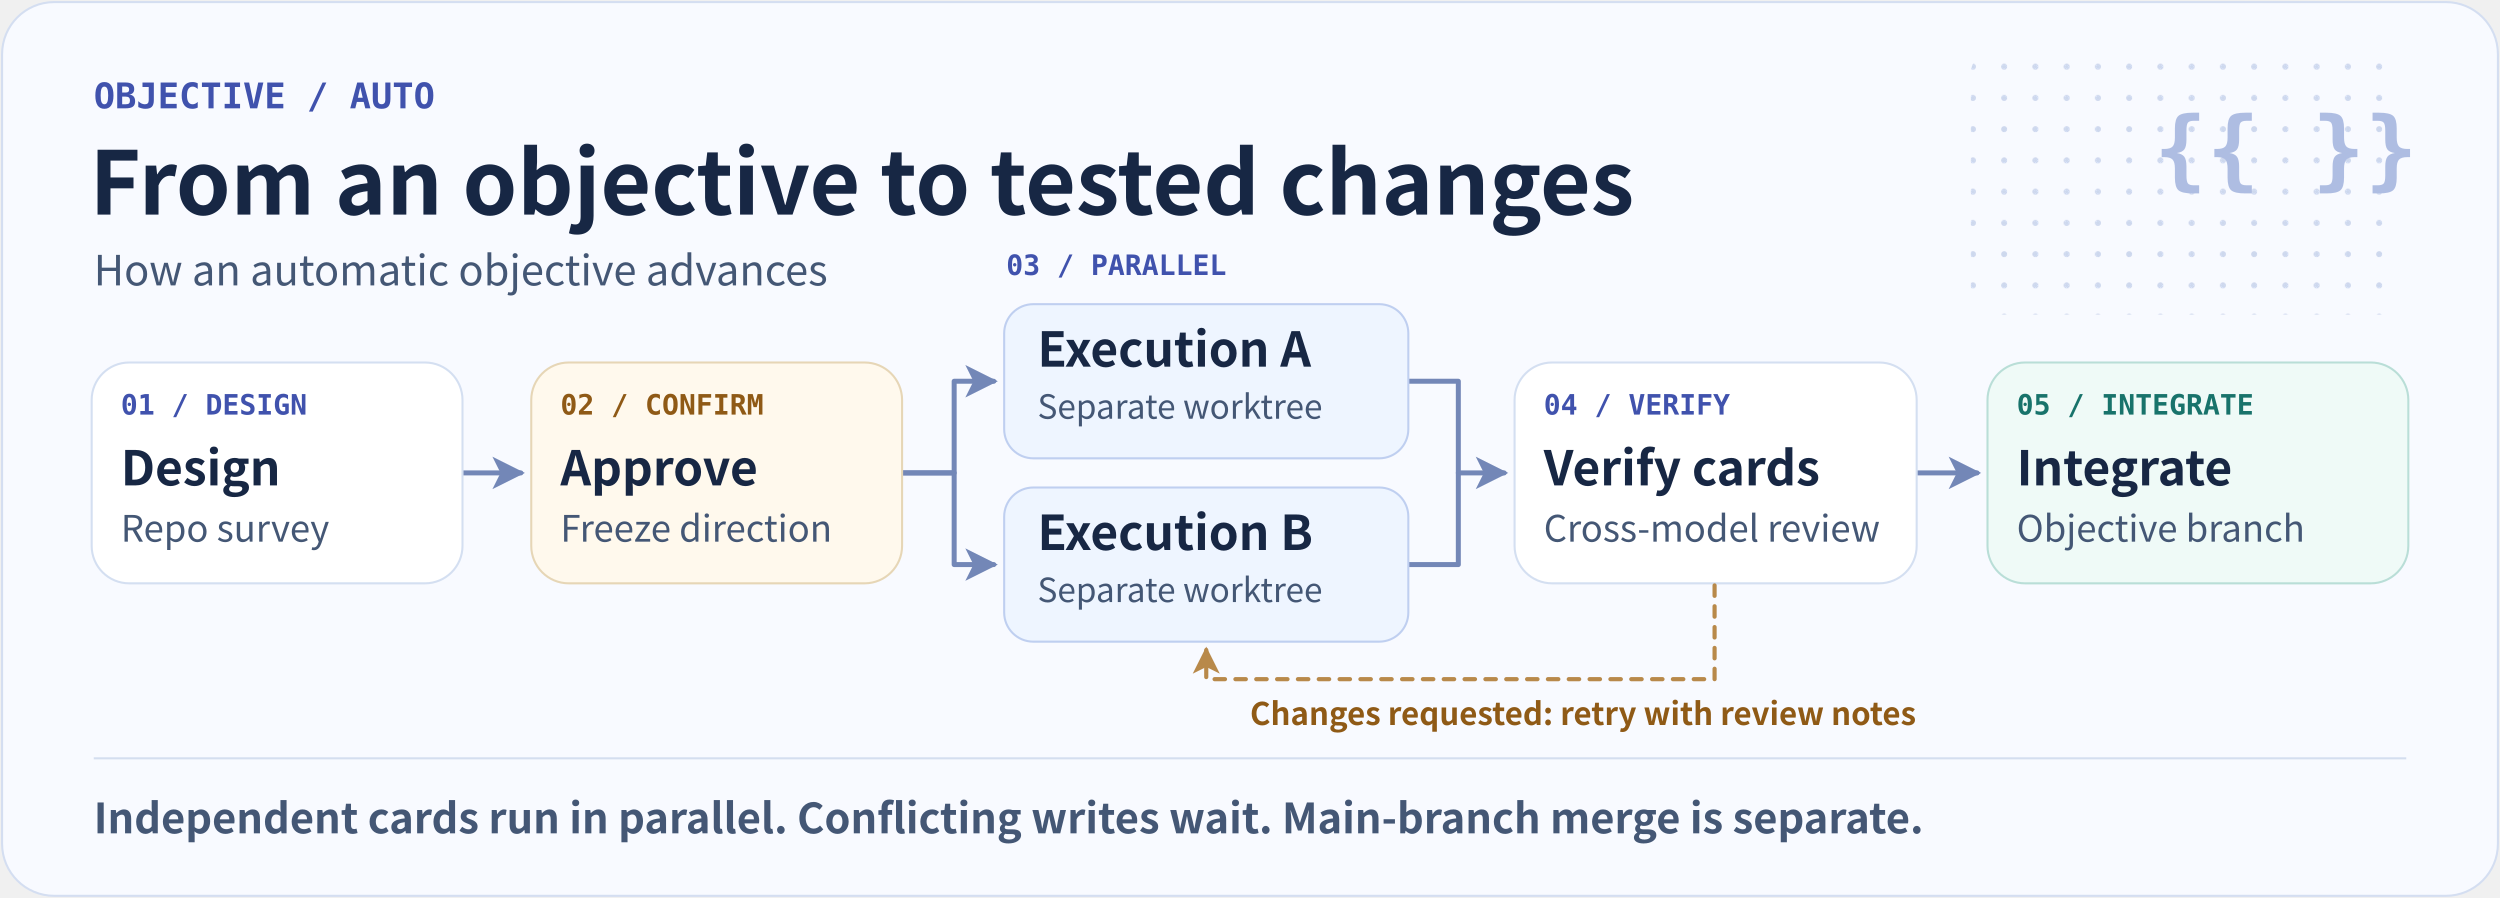
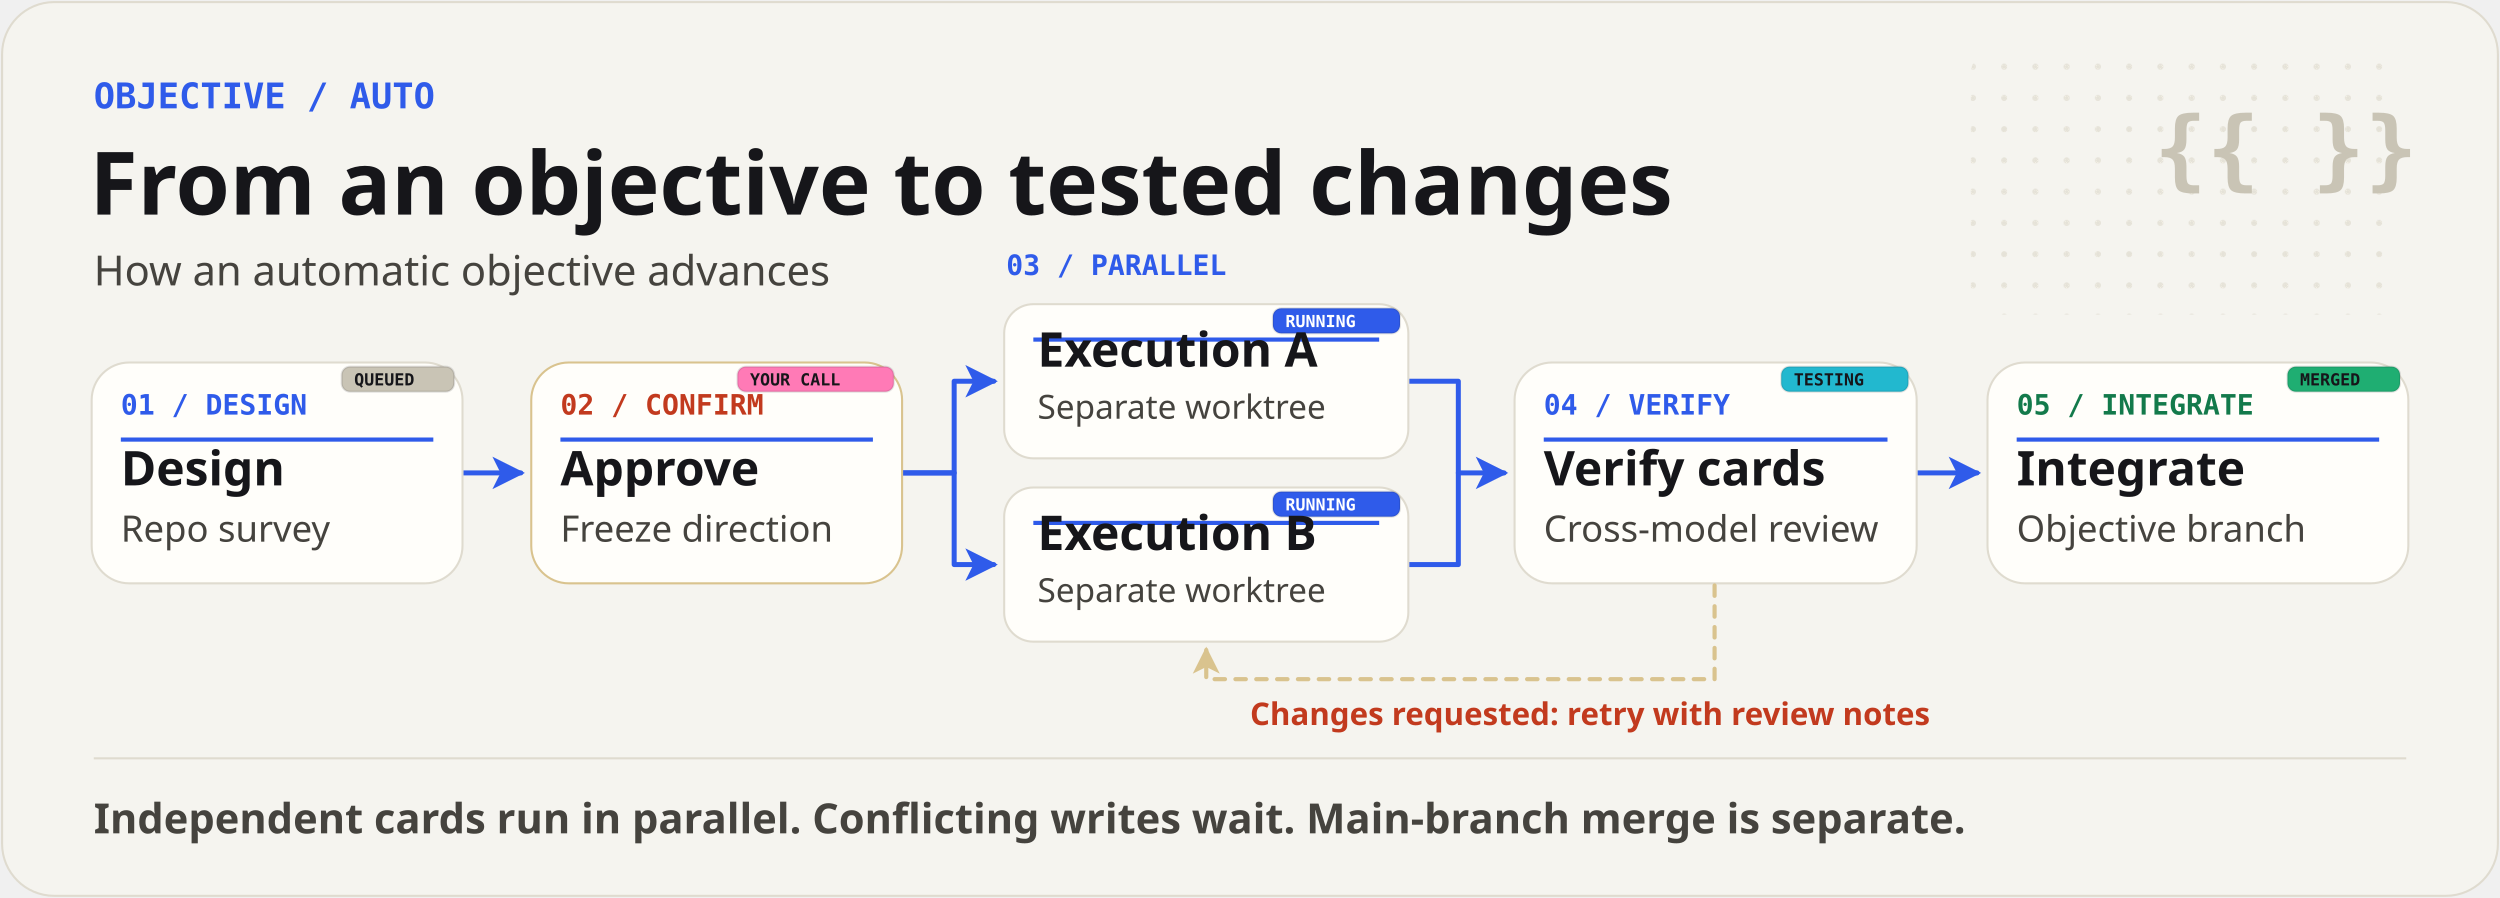
<svg xmlns="http://www.w3.org/2000/svg" width="1200" height="431" viewBox="0 0 1200 431" role="img" aria-labelledby="title description" xml:lang="en">
  <defs>
    <pattern id="dots" width="15" height="15" patternUnits="userSpaceOnUse">
-       <circle cx="2" cy="2" r="1.45" fill="#bcc9e6" />
+       <circle cx="2" cy="2" r="1.45" fill="#DFDBCF" />
    </pattern>
    <marker id="arrow" viewBox="0 0 8 8" markerWidth="6.5" markerHeight="6.5" refX="7" refY="4" orient="auto-start-reverse">
-       <path d="M0 0L8 4L0 8L2 4Z" fill="#7387b7" />
+       <path d="M0 0L8 4L0 8L2 4Z" fill="#2F5BEA" />
    </marker>
    <marker id="arrowWarm" viewBox="0 0 8 8" markerWidth="6.5" markerHeight="6.5" refX="7" refY="4" orient="auto-start-reverse">
-       <path d="M0 0L8 4L0 8L2 4Z" fill="#b8894a" />
+       <path d="M0 0L8 4L0 8L2 4Z" fill="#D9C38E" />
    </marker>
  </defs>
-   <rect x="1" y="1" width="1198" height="429" rx="25" fill="#f8faff" stroke="#d4def1" />
+   <rect x="1" y="1" width="1198" height="429" rx="25" fill="#F5F4EF" stroke="#DFDBCF" />
  <rect x="946" y="25" width="209" height="126" rx="10" fill="url(#dots)" opacity=".71" />
-   <text x="1034" y="86" font-family="ui-monospace,SFMono-Regular,Menlo,Consolas,monospace" font-size="42" font-weight="600" fill="#aebde2">{{  }}</text>
-   <text x="45" y="52" font-family="ui-monospace,SFMono-Regular,Menlo,Consolas,monospace" font-size="17" font-weight="730" fill="#4052ad">OBJECTIVE   /   AUTO</text>
-   <text x="43" y="103" font-family="-apple-system,BlinkMacSystemFont,&quot;Segoe UI&quot;,&quot;PingFang SC&quot;,&quot;Hiragino Sans GB&quot;,&quot;Noto Sans CJK SC&quot;,sans-serif" font-size="42" font-weight="750" fill="#172744">From an objective to tested changes</text>
-   <text x="45" y="137" font-family="-apple-system,BlinkMacSystemFont,&quot;Segoe UI&quot;,&quot;PingFang SC&quot;,&quot;Hiragino Sans GB&quot;,&quot;Noto Sans CJK SC&quot;,sans-serif" font-size="20" font-weight="480" fill="#445775">How an automatic objective advances</text>
-   <text x="483" y="132" font-family="ui-monospace,SFMono-Regular,Menlo,Consolas,monospace" font-size="13.5" font-weight="700" fill="#4052ad">03 / PARALLEL</text>
-   <path d="M222 227 H250" fill="none" stroke="#7387b7" stroke-width="2.4" stroke-linecap="round" stroke-linejoin="round" marker-end="url(#arrow)" />
-   <path d="M433 227 H458 V183 H477" fill="none" stroke="#7387b7" stroke-width="2.4" stroke-linecap="round" stroke-linejoin="round" marker-end="url(#arrow)" />
-   <path d="M433 227 H458 V271 H477" fill="none" stroke="#7387b7" stroke-width="2.4" stroke-linecap="round" stroke-linejoin="round" marker-end="url(#arrow)" />
-   <path d="M676 183 H700 V227 H722" fill="none" stroke="#7387b7" stroke-width="2.4" stroke-linecap="round" stroke-linejoin="round" marker-end="url(#arrow)" />
-   <path d="M676 271 H700 V227" fill="none" stroke="#7387b7" stroke-width="2.4" stroke-linecap="round" stroke-linejoin="round" />
-   <path d="M920 227 H949" fill="none" stroke="#7387b7" stroke-width="2.4" stroke-linecap="round" stroke-linejoin="round" marker-end="url(#arrow)" />
-   <rect x="44" y="174" width="178" height="106" rx="18" fill="#fff" stroke="#d4dff1" />
-   <text x="58" y="199" font-family="ui-monospace,SFMono-Regular,Menlo,Consolas,monospace" font-size="13.5" font-weight="700" fill="#4052ad">01 / DESIGN</text>
-   <text x="58" y="233" font-family="-apple-system,BlinkMacSystemFont,&quot;Segoe UI&quot;,&quot;PingFang SC&quot;,&quot;Hiragino Sans GB&quot;,&quot;Noto Sans CJK SC&quot;,sans-serif" font-size="23" font-weight="720" fill="#172744">Design</text>
-   <text x="58" y="260" font-family="-apple-system,BlinkMacSystemFont,&quot;Segoe UI&quot;,&quot;PingFang SC&quot;,&quot;Hiragino Sans GB&quot;,&quot;Noto Sans CJK SC&quot;,sans-serif" font-size="17.5" font-weight="490" fill="#445775">Repo survey</text>
-   <rect x="255" y="174" width="178" height="106" rx="18" fill="#fff9ed" stroke="#e6d6b6" />
-   <text x="269" y="199" font-family="ui-monospace,SFMono-Regular,Menlo,Consolas,monospace" font-size="13.5" font-weight="700" fill="#8f5a16">02 / CONFIRM</text>
-   <text x="269" y="233" font-family="-apple-system,BlinkMacSystemFont,&quot;Segoe UI&quot;,&quot;PingFang SC&quot;,&quot;Hiragino Sans GB&quot;,&quot;Noto Sans CJK SC&quot;,sans-serif" font-size="23" font-weight="720" fill="#172744">Approve</text>
-   <text x="269" y="260" font-family="-apple-system,BlinkMacSystemFont,&quot;Segoe UI&quot;,&quot;PingFang SC&quot;,&quot;Hiragino Sans GB&quot;,&quot;Noto Sans CJK SC&quot;,sans-serif" font-size="17.5" font-weight="490" fill="#445775">Freeze direction</text>
-   <rect x="727" y="174" width="193" height="106" rx="18" fill="#fff" stroke="#d4dff1" />
-   <text x="741" y="199" font-family="ui-monospace,SFMono-Regular,Menlo,Consolas,monospace" font-size="13.5" font-weight="700" fill="#4052ad">04 / VERIFY</text>
-   <text x="741" y="233" font-family="-apple-system,BlinkMacSystemFont,&quot;Segoe UI&quot;,&quot;PingFang SC&quot;,&quot;Hiragino Sans GB&quot;,&quot;Noto Sans CJK SC&quot;,sans-serif" font-size="23" font-weight="720" fill="#172744">Verify cards</text>
-   <text x="741" y="260" font-family="-apple-system,BlinkMacSystemFont,&quot;Segoe UI&quot;,&quot;PingFang SC&quot;,&quot;Hiragino Sans GB&quot;,&quot;Noto Sans CJK SC&quot;,sans-serif" font-size="17.5" font-weight="490" fill="#445775">Cross-model review</text>
-   <rect x="954" y="174" width="202" height="106" rx="18" fill="#effaf7" stroke="#b9ded7" />
-   <text x="968" y="199" font-family="ui-monospace,SFMono-Regular,Menlo,Consolas,monospace" font-size="13.5" font-weight="700" fill="#18736b">05 / INTEGRATE</text>
-   <text x="968" y="233" font-family="-apple-system,BlinkMacSystemFont,&quot;Segoe UI&quot;,&quot;PingFang SC&quot;,&quot;Hiragino Sans GB&quot;,&quot;Noto Sans CJK SC&quot;,sans-serif" font-size="23" font-weight="720" fill="#172744">Integrate</text>
-   <text x="968" y="260" font-family="-apple-system,BlinkMacSystemFont,&quot;Segoe UI&quot;,&quot;PingFang SC&quot;,&quot;Hiragino Sans GB&quot;,&quot;Noto Sans CJK SC&quot;,sans-serif" font-size="17.5" font-weight="490" fill="#445775">Objective branch</text>
-   <rect x="482" y="146" width="194" height="74" rx="14" fill="#eef5ff" stroke="#bfcff0" />
-   <text x="498" y="176" font-family="-apple-system,BlinkMacSystemFont,&quot;Segoe UI&quot;,&quot;PingFang SC&quot;,&quot;Hiragino Sans GB&quot;,&quot;Noto Sans CJK SC&quot;,sans-serif" font-size="23" font-weight="730" fill="#172744">Execution A</text>
-   <text x="498" y="201" font-family="-apple-system,BlinkMacSystemFont,&quot;Segoe UI&quot;,&quot;PingFang SC&quot;,&quot;Hiragino Sans GB&quot;,&quot;Noto Sans CJK SC&quot;,sans-serif" font-size="16" font-weight="490" fill="#445775">Separate worktree</text>
-   <rect x="482" y="234" width="194" height="74" rx="14" fill="#eef5ff" stroke="#bfcff0" />
-   <text x="498" y="264" font-family="-apple-system,BlinkMacSystemFont,&quot;Segoe UI&quot;,&quot;PingFang SC&quot;,&quot;Hiragino Sans GB&quot;,&quot;Noto Sans CJK SC&quot;,sans-serif" font-size="23" font-weight="730" fill="#172744">Execution B</text>
-   <text x="498" y="289" font-family="-apple-system,BlinkMacSystemFont,&quot;Segoe UI&quot;,&quot;PingFang SC&quot;,&quot;Hiragino Sans GB&quot;,&quot;Noto Sans CJK SC&quot;,sans-serif" font-size="16" font-weight="490" fill="#445775">Separate worktree</text>
-   <path d="M823 281 V326 H579 V312" fill="none" stroke="#b8894a" stroke-width="2" stroke-dasharray="5 5" stroke-linecap="round" stroke-linejoin="round" marker-end="url(#arrowWarm)" />
-   <text x="600" y="348" font-family="-apple-system,BlinkMacSystemFont,&quot;Segoe UI&quot;,&quot;PingFang SC&quot;,&quot;Hiragino Sans GB&quot;,&quot;Noto Sans CJK SC&quot;,sans-serif" font-size="15" font-weight="600" fill="#8f5a16">Changes requested: retry with review notes</text>
-   <path d="M45 364 H1155" stroke="#d4deef" />
-   <text x="45" y="400" font-family="-apple-system,BlinkMacSystemFont,&quot;Segoe UI&quot;,&quot;PingFang SC&quot;,&quot;Hiragino Sans GB&quot;,&quot;Noto Sans CJK SC&quot;,sans-serif" font-size="20" font-weight="570" fill="#445775">Independent cards run in parallel. Conflicting writes wait. Main-branch merge is separate.</text>
+   <text x="1034" y="86" font-family="&quot;Geist Mono&quot;,ui-monospace,SFMono-Regular,Menlo,Consolas,monospace" font-size="42" font-weight="600" fill="#C9C4B5">{{  }}</text>
+   <text x="45" y="52" font-family="&quot;Geist Mono&quot;,ui-monospace,SFMono-Regular,Menlo,Consolas,monospace" font-size="17" font-weight="730" fill="#2F5BEA">OBJECTIVE   /   AUTO</text>
+   <text x="43" y="103" font-family="&quot;Manrope&quot;,&quot;PingFang SC&quot;,&quot;Noto Sans SC&quot;,&quot;Hiragino Sans GB&quot;,sans-serif" font-size="42" font-weight="750" fill="#16161A">From an objective to tested changes</text>
+   <text x="45" y="137" font-family="&quot;Manrope&quot;,&quot;PingFang SC&quot;,&quot;Noto Sans SC&quot;,&quot;Hiragino Sans GB&quot;,sans-serif" font-size="20" font-weight="480" fill="#45433E">How an automatic objective advances</text>
+   <text x="483" y="132" font-family="&quot;Geist Mono&quot;,ui-monospace,SFMono-Regular,Menlo,Consolas,monospace" font-size="13.5" font-weight="700" fill="#2F5BEA">03 / PARALLEL</text>
+   <path d="M222 227 H250" fill="none" stroke="#2F5BEA" stroke-width="2.4" stroke-linecap="round" stroke-linejoin="round" marker-end="url(#arrow)" />
+   <path d="M433 227 H458 V183 H477" fill="none" stroke="#2F5BEA" stroke-width="2.4" stroke-linecap="round" stroke-linejoin="round" marker-end="url(#arrow)" />
+   <path d="M433 227 H458 V271 H477" fill="none" stroke="#2F5BEA" stroke-width="2.4" stroke-linecap="round" stroke-linejoin="round" marker-end="url(#arrow)" />
+   <path d="M676 183 H700 V227 H722" fill="none" stroke="#2F5BEA" stroke-width="2.4" stroke-linecap="round" stroke-linejoin="round" marker-end="url(#arrow)" />
+   <path d="M676 271 H700 V227" fill="none" stroke="#2F5BEA" stroke-width="2.4" stroke-linecap="round" stroke-linejoin="round" />
+   <path d="M920 227 H949" fill="none" stroke="#2F5BEA" stroke-width="2.4" stroke-linecap="round" stroke-linejoin="round" marker-end="url(#arrow)" />
+   <rect x="44" y="174" width="178" height="106" rx="18" fill="#FFFEFA" stroke="#DFDBCF" />
+   <rect x="164" y="176" width="54" height="12" rx="4" fill="#C9C4B5" stroke="#16161A" stroke-opacity="0.12" />
+   <text x="170" y="185" font-family="&quot;Geist Mono&quot;,ui-monospace,monospace" font-size="8" font-weight="700" fill="#16161A">QUEUED</text>
+   <rect x="58" y="210" width="150" height="2" fill="#2F5BEA" />
+   <text x="58" y="199" font-family="&quot;Geist Mono&quot;,ui-monospace,SFMono-Regular,Menlo,Consolas,monospace" font-size="13.5" font-weight="700" fill="#2F5BEA">01 / DESIGN</text>
+   <text x="58" y="233" font-family="&quot;Manrope&quot;,&quot;PingFang SC&quot;,&quot;Noto Sans SC&quot;,&quot;Hiragino Sans GB&quot;,sans-serif" font-size="23" font-weight="720" fill="#16161A">Design</text>
+   <text x="58" y="260" font-family="&quot;Manrope&quot;,&quot;PingFang SC&quot;,&quot;Noto Sans SC&quot;,&quot;Hiragino Sans GB&quot;,sans-serif" font-size="17.5" font-weight="490" fill="#45433E">Repo survey</text>
+   <rect x="255" y="174" width="178" height="106" rx="18" fill="#FFFEFA" stroke="#D9C38E" />
+   <rect x="354" y="176" width="75" height="12" rx="4" fill="#FF7AB6" stroke="#16161A" stroke-opacity="0.12" />
+   <text x="360" y="185" font-family="&quot;Geist Mono&quot;,ui-monospace,monospace" font-size="8" font-weight="700" fill="#16161A">YOUR CALL</text>
+   <rect x="269" y="210" width="150" height="2" fill="#2F5BEA" />
+   <text x="269" y="199" font-family="&quot;Geist Mono&quot;,ui-monospace,SFMono-Regular,Menlo,Consolas,monospace" font-size="13.5" font-weight="700" fill="#C23A1E">02 / CONFIRM</text>
+   <text x="269" y="233" font-family="&quot;Manrope&quot;,&quot;PingFang SC&quot;,&quot;Noto Sans SC&quot;,&quot;Hiragino Sans GB&quot;,sans-serif" font-size="23" font-weight="720" fill="#16161A">Approve</text>
+   <text x="269" y="260" font-family="&quot;Manrope&quot;,&quot;PingFang SC&quot;,&quot;Noto Sans SC&quot;,&quot;Hiragino Sans GB&quot;,sans-serif" font-size="17.5" font-weight="490" fill="#45433E">Freeze direction</text>
+   <rect x="727" y="174" width="193" height="106" rx="18" fill="#FFFEFA" stroke="#DFDBCF" />
+   <rect x="855" y="176" width="61" height="12" rx="4" fill="#22B8CF" stroke="#16161A" stroke-opacity="0.12" />
+   <text x="861" y="185" font-family="&quot;Geist Mono&quot;,ui-monospace,monospace" font-size="8" font-weight="700" fill="#16161A">TESTING</text>
+   <rect x="741" y="210" width="165" height="2" fill="#2F5BEA" />
+   <text x="741" y="199" font-family="&quot;Geist Mono&quot;,ui-monospace,SFMono-Regular,Menlo,Consolas,monospace" font-size="13.5" font-weight="700" fill="#2F5BEA">04 / VERIFY</text>
+   <text x="741" y="233" font-family="&quot;Manrope&quot;,&quot;PingFang SC&quot;,&quot;Noto Sans SC&quot;,&quot;Hiragino Sans GB&quot;,sans-serif" font-size="23" font-weight="720" fill="#16161A">Verify cards</text>
+   <text x="741" y="260" font-family="&quot;Manrope&quot;,&quot;PingFang SC&quot;,&quot;Noto Sans SC&quot;,&quot;Hiragino Sans GB&quot;,sans-serif" font-size="17.5" font-weight="490" fill="#45433E">Cross-model review</text>
+   <rect x="954" y="174" width="202" height="106" rx="18" fill="#FFFEFA" stroke="#DFDBCF" />
+   <rect x="1098" y="176" width="54" height="12" rx="4" fill="#1FAE72" stroke="#16161A" stroke-opacity="0.12" />
+   <text x="1104" y="185" font-family="&quot;Geist Mono&quot;,ui-monospace,monospace" font-size="8" font-weight="700" fill="#16161A">MERGED</text>
+   <rect x="968" y="210" width="174" height="2" fill="#2F5BEA" />
+   <text x="968" y="199" font-family="&quot;Geist Mono&quot;,ui-monospace,SFMono-Regular,Menlo,Consolas,monospace" font-size="13.5" font-weight="700" fill="#137A4B">05 / INTEGRATE</text>
+   <text x="968" y="233" font-family="&quot;Manrope&quot;,&quot;PingFang SC&quot;,&quot;Noto Sans SC&quot;,&quot;Hiragino Sans GB&quot;,sans-serif" font-size="23" font-weight="720" fill="#16161A">Integrate</text>
+   <text x="968" y="260" font-family="&quot;Manrope&quot;,&quot;PingFang SC&quot;,&quot;Noto Sans SC&quot;,&quot;Hiragino Sans GB&quot;,sans-serif" font-size="17.5" font-weight="490" fill="#45433E">Objective branch</text>
+   <rect x="482" y="146" width="194" height="74" rx="14" fill="#FFFEFA" stroke="#DFDBCF" />
+   <rect x="611" y="148" width="61" height="12" rx="4" fill="#2F5BEA" stroke="#16161A" stroke-opacity="0.12" />
+   <text x="617" y="157" font-family="&quot;Geist Mono&quot;,ui-monospace,monospace" font-size="8" font-weight="700" fill="#FFFFFF">RUNNING</text>
+   <rect x="496" y="162" width="166" height="2" fill="#2F5BEA" />
+   <text x="498" y="176" font-family="&quot;Manrope&quot;,&quot;PingFang SC&quot;,&quot;Noto Sans SC&quot;,&quot;Hiragino Sans GB&quot;,sans-serif" font-size="23" font-weight="730" fill="#16161A">Execution A</text>
+   <text x="498" y="201" font-family="&quot;Manrope&quot;,&quot;PingFang SC&quot;,&quot;Noto Sans SC&quot;,&quot;Hiragino Sans GB&quot;,sans-serif" font-size="16" font-weight="490" fill="#45433E">Separate worktree</text>
+   <rect x="482" y="234" width="194" height="74" rx="14" fill="#FFFEFA" stroke="#DFDBCF" />
+   <rect x="611" y="236" width="61" height="12" rx="4" fill="#2F5BEA" stroke="#16161A" stroke-opacity="0.12" />
+   <text x="617" y="245" font-family="&quot;Geist Mono&quot;,ui-monospace,monospace" font-size="8" font-weight="700" fill="#FFFFFF">RUNNING</text>
+   <rect x="496" y="250" width="166" height="2" fill="#2F5BEA" />
+   <text x="498" y="264" font-family="&quot;Manrope&quot;,&quot;PingFang SC&quot;,&quot;Noto Sans SC&quot;,&quot;Hiragino Sans GB&quot;,sans-serif" font-size="23" font-weight="730" fill="#16161A">Execution B</text>
+   <text x="498" y="289" font-family="&quot;Manrope&quot;,&quot;PingFang SC&quot;,&quot;Noto Sans SC&quot;,&quot;Hiragino Sans GB&quot;,sans-serif" font-size="16" font-weight="490" fill="#45433E">Separate worktree</text>
+   <path d="M823 281 V326 H579 V312" fill="none" stroke="#D9C38E" stroke-width="2" stroke-dasharray="5 5" stroke-linecap="round" stroke-linejoin="round" marker-end="url(#arrowWarm)" />
+   <text x="600" y="348" font-family="&quot;Manrope&quot;,&quot;PingFang SC&quot;,&quot;Noto Sans SC&quot;,&quot;Hiragino Sans GB&quot;,sans-serif" font-size="15" font-weight="600" fill="#C23A1E">Changes requested: retry with review notes</text>
+   <path d="M45 364 H1155" stroke="#DFDBCF" />
+   <text x="45" y="400" font-family="&quot;Manrope&quot;,&quot;PingFang SC&quot;,&quot;Noto Sans SC&quot;,&quot;Hiragino Sans GB&quot;,sans-serif" font-size="20" font-weight="570" fill="#45433E">Independent cards run in parallel. Conflicting writes wait. Main-branch merge is separate.</text>
</svg>
